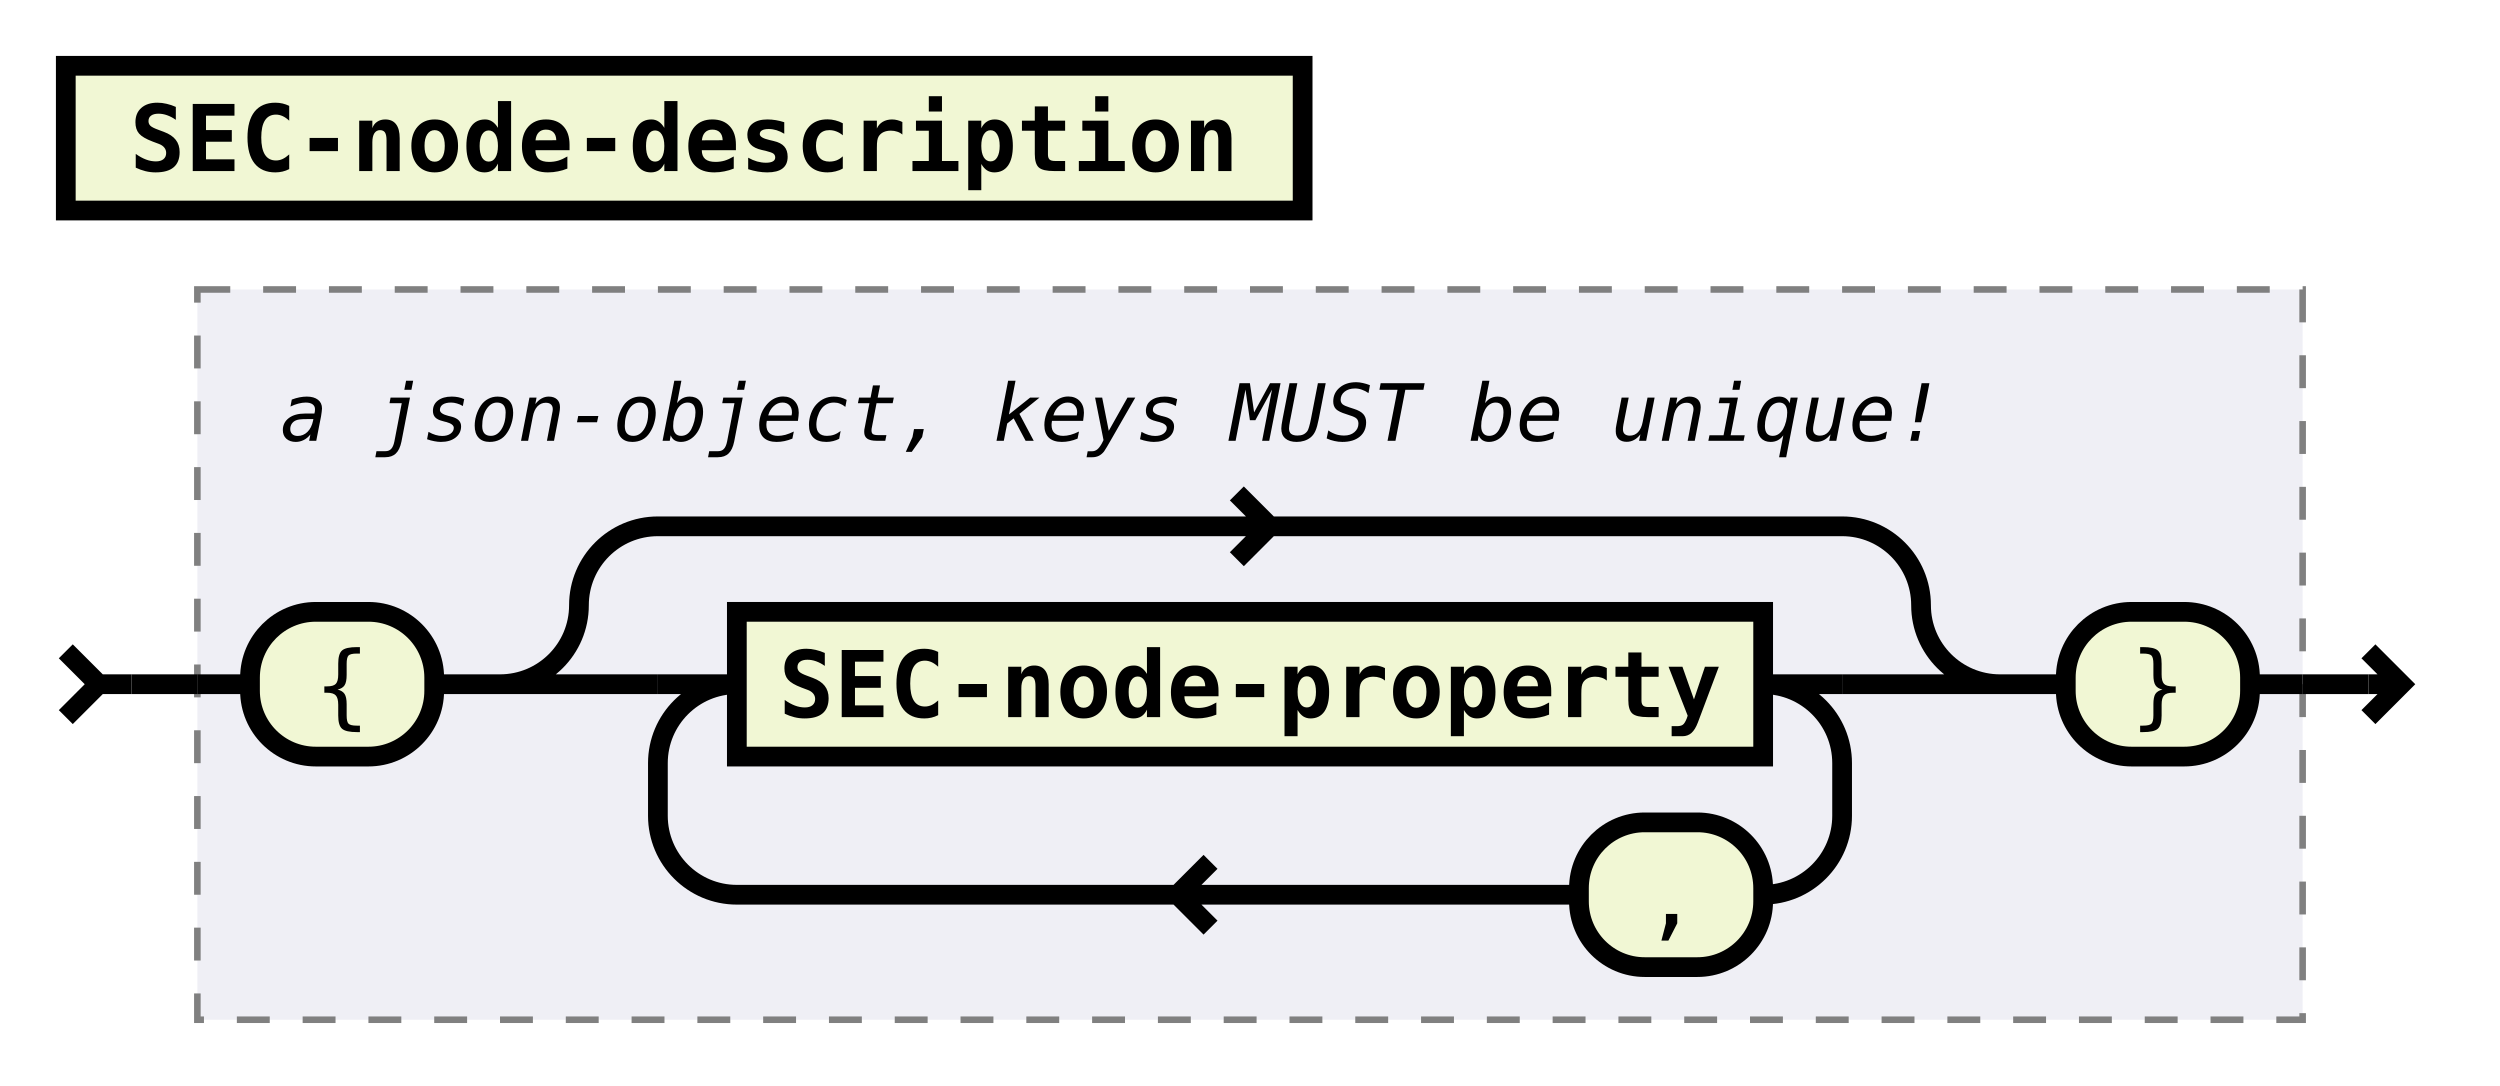
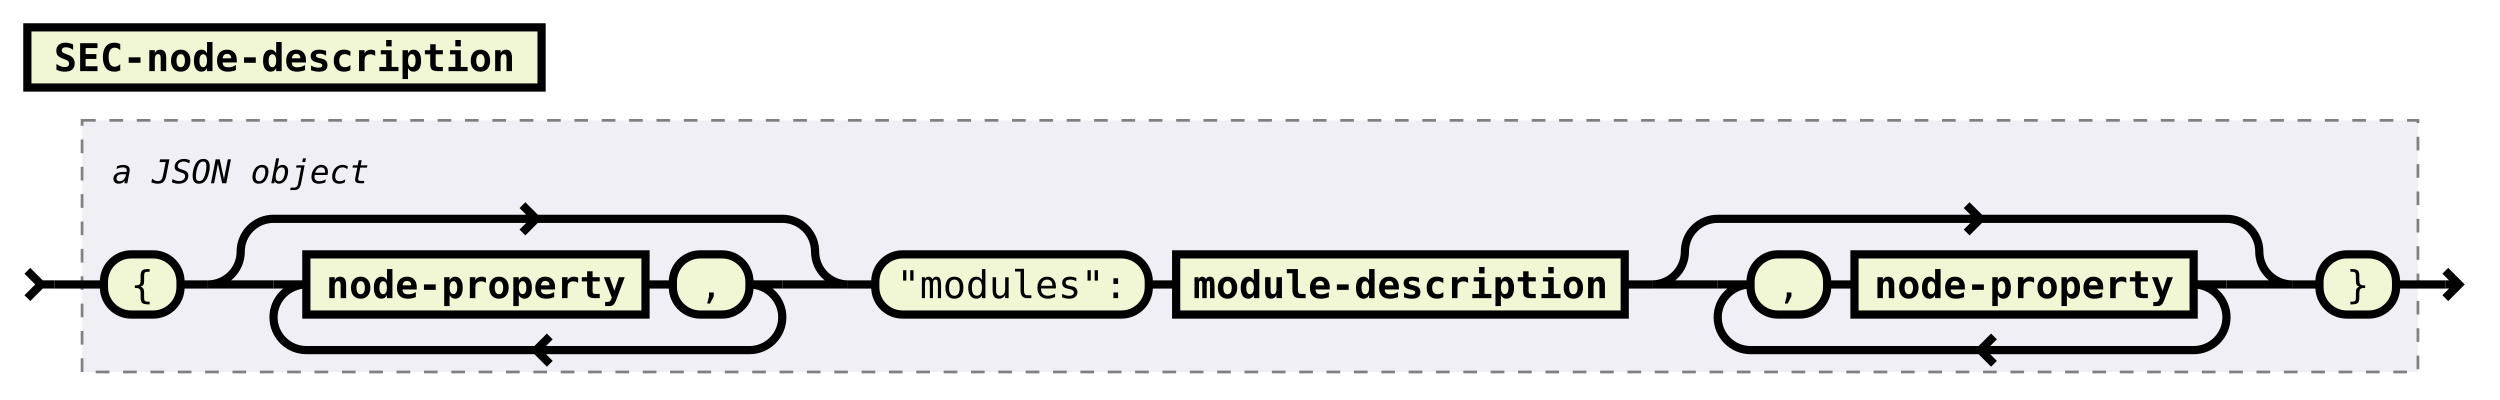
- <svg xmlns="http://www.w3.org/2000/svg" class="railroad" viewBox="0 0 380 165" width="304pt">
+ <svg xmlns="http://www.w3.org/2000/svg" class="railroad" viewBox="0 0 914 146" width="731pt">
  <style type="text/css">

    svg.railroad {
        background-color: hsl(30, 20%, 95%);
        background-size: 15px 15px;
        background-image: linear-gradient(to right, rgba(30, 30, 30, .05) 1px, transparent 1px),
                          linear-gradient(to bottom, rgba(30, 30, 30, .05) 1px, transparent 1px);
    }

    svg.railroad path {
        stroke-width: 3px;
        stroke: black;
        fill: transparent;
    }

    svg.railroad .debug {
        stroke-width: 1px;
        stroke: red;
    }

    svg.railroad text {
        font: 14px monospace;
        text-anchor: middle;
    }

    svg.railroad .nonterminal text {
        font-weight: bold;
    }

    svg.railroad text.comment {
        font: italic 12px monospace;
    }

    svg.railroad rect {
        stroke-width: 3px;
        stroke: black;
        fill:hsl(-290, 70%, 90%);
    }

    svg.railroad g.labeledbox &gt; rect {
        stroke-width: 1px;
        stroke: grey;
        stroke-dasharray: 5px;
        fill:rgba(90, 90, 150, .1);
    }</style>
  <g class="verticalgrid">
    <g class="horizontalgrid">
      <g class="nonterminal">
        <rect height="22" width="188" x="10" y="10" />
        <text x="104" y="26">
SEC-node-description</text>
      </g>
    </g>
    <g class="sequence">
      <path d=" M 10 99 l 5 5 l -5 5 m 5 -5 h 5" />
      <g class="sequence">
        <g class="labeledbox">
-           <rect height="111" width="320" x="30" y="44" />
-           <path d=" M 30 104 h 8 m 304 0 h 8" />
+           <rect height="92" width="854" x="30" y="44" />
+           <path d=" M 30 104 h 8 m 838 0 h 8" />
          <g>
-             <text class="comment" x="169" y="67">
- a json-object, keys MUST be unique!</text>
+             <text class="comment" x="88" y="67">
+ a JSON object</text>
          </g>
          <g class="sequence">
            <g class="terminal">
              <rect height="22" rx="10" ry="10" width="28" x="38" y="93" />
              <text x="52" y="109">
{</text>
            </g>
            <g class="optional">
-               <path d=" M 76 104 h 24 m -24 0 a 12 12 0 0 0 12 -12 v 0 a 12 12 0 0 1 12 -12 h 180 m -87 0 l -5 -5 m 0 10 l 5 -5 m 87 0 a 12 12 0 0 1 12 12 v 0 a 12 12 0 0 0 12 12 h -24" />
+               <path d=" M 76 104 h 24 m -24 0 a 12 12 0 0 0 12 -12 v 0 a 12 12 0 0 1 12 -12 h 186 m -90 0 l -5 -5 m 0 10 l 5 -5 m 90 0 a 12 12 0 0 1 12 12 v 0 a 12 12 0 0 0 12 12 h -24" />
              <g class="sequence">
                <g class="repeat">
-                   <path d=" M 100 104 h 12 m 156 0 h 12 m -12 0 a 12 12 0 0 1 12 12 v 8 a 12 12 0 0 1 -12 12 m -28 0 h -128 m 67 0 l 5 -5 m 0 10 l -5 -5 m -67 0 a 12 12 0 0 1 -12 -12 v -8 a 12 12 0 0 1 12 -12" />
-                   <g class="terminal">
-                     <rect height="22" rx="10" ry="10" width="28" x="240" y="125" />
-                     <text x="254" y="141">
+                   <path d=" M 100 104 h 12 m 162 0 h 12 m -12 0 a 12 12 0 0 1 12 12 v 0 a 12 12 0 0 1 -12 12 m 0 0 h -162 m 84 0 l 5 -5 m 0 10 l -5 -5 m -84 0 a 12 12 0 0 1 -12 -12 v 0 a 12 12 0 0 1 12 -12" />
+                   <g />
+                   <g class="sequence">
+                     <g class="nonterminal">
+                       <rect height="22" width="124" x="112" y="93" />
+                       <text x="174" y="109">
+ node-property</text>
+                     </g>
+                     <g class="terminal">
+                       <rect height="22" rx="10" ry="10" width="28" x="246" y="93" />
+                       <text x="260" y="109">
,</text>
-                   </g>
-                   <g class="nonterminal">
-                     <rect height="22" width="156" x="112" y="93" />
-                     <text x="190" y="109">
- SEC-node-property</text>
+                     </g>
+                     <path d=" M 236 104 h 10" />
                  </g>
                </g>
              </g>
            </g>
            <g class="terminal">
-               <rect height="22" rx="10" ry="10" width="28" x="314" y="93" />
-               <text x="328" y="109">
+               <rect height="22" rx="10" ry="10" width="100" x="320" y="93" />
+               <text x="370" y="109">
+ "modules":</text>
+             </g>
+             <g class="nonterminal">
+               <rect height="22" width="164" x="430" y="93" />
+               <text x="512" y="109">
+ module-description</text>
+             </g>
+             <g class="optional">
+               <path d=" M 604 104 h 24 m -24 0 a 12 12 0 0 0 12 -12 v 0 a 12 12 0 0 1 12 -12 h 186 m -90 0 l -5 -5 m 0 10 l 5 -5 m 90 0 a 12 12 0 0 1 12 12 v 0 a 12 12 0 0 0 12 12 h -24" />
+               <g class="sequence">
+                 <g class="repeat">
+                   <path d=" M 628 104 h 12 m 162 0 h 12 m -12 0 a 12 12 0 0 1 12 12 v 0 a 12 12 0 0 1 -12 12 m 0 0 h -162 m 84 0 l 5 -5 m 0 10 l -5 -5 m -84 0 a 12 12 0 0 1 -12 -12 v 0 a 12 12 0 0 1 12 -12" />
+                   <g />
+                   <g class="sequence">
+                     <g class="terminal">
+                       <rect height="22" rx="10" ry="10" width="28" x="640" y="93" />
+                       <text x="654" y="109">
+ ,</text>
+                     </g>
+                     <g class="nonterminal">
+                       <rect height="22" width="124" x="678" y="93" />
+                       <text x="740" y="109">
+ node-property</text>
+                     </g>
+                     <path d=" M 668 104 h 10" />
+                   </g>
+                 </g>
+               </g>
+             </g>
+             <g class="terminal">
+               <rect height="22" rx="10" ry="10" width="28" x="848" y="93" />
+               <text x="862" y="109">
}</text>
            </g>
            <path d=" M 66 104 h 10" />
-             <path d=" M 304 104 h 10" />
+             <path d=" M 310 104 h 10" />
+             <path d=" M 420 104 h 10" />
+             <path d=" M 594 104 h 10" />
+             <path d=" M 838 104 h 10" />
          </g>
        </g>
      </g>
-       <path d=" M 360 104 h 5 m -5 5 l 5 -5 l -5 -5 m 5 5" />
+       <path d=" M 894 104 h 5 m -5 5 l 5 -5 l -5 -5 m 5 5" />
      <path d=" M 20 104 h 10" />
-       <path d=" M 350 104 h 10" />
+       <path d=" M 884 104 h 10" />
    </g>
  </g>
</svg>
